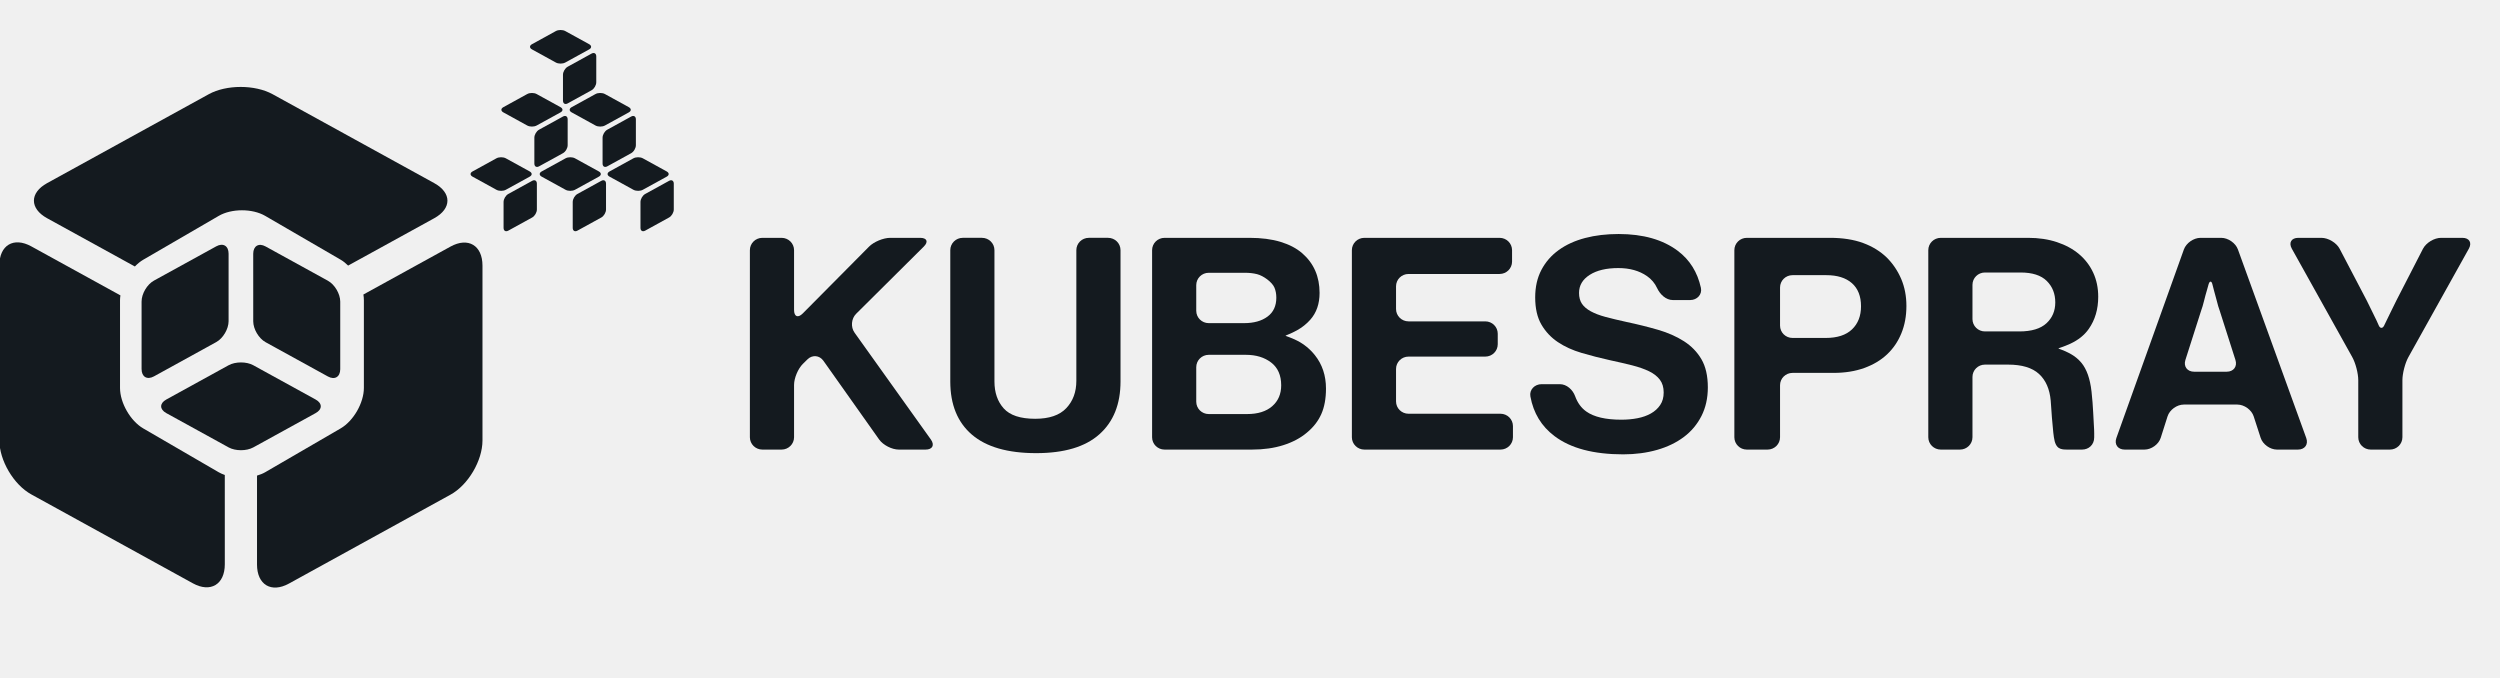
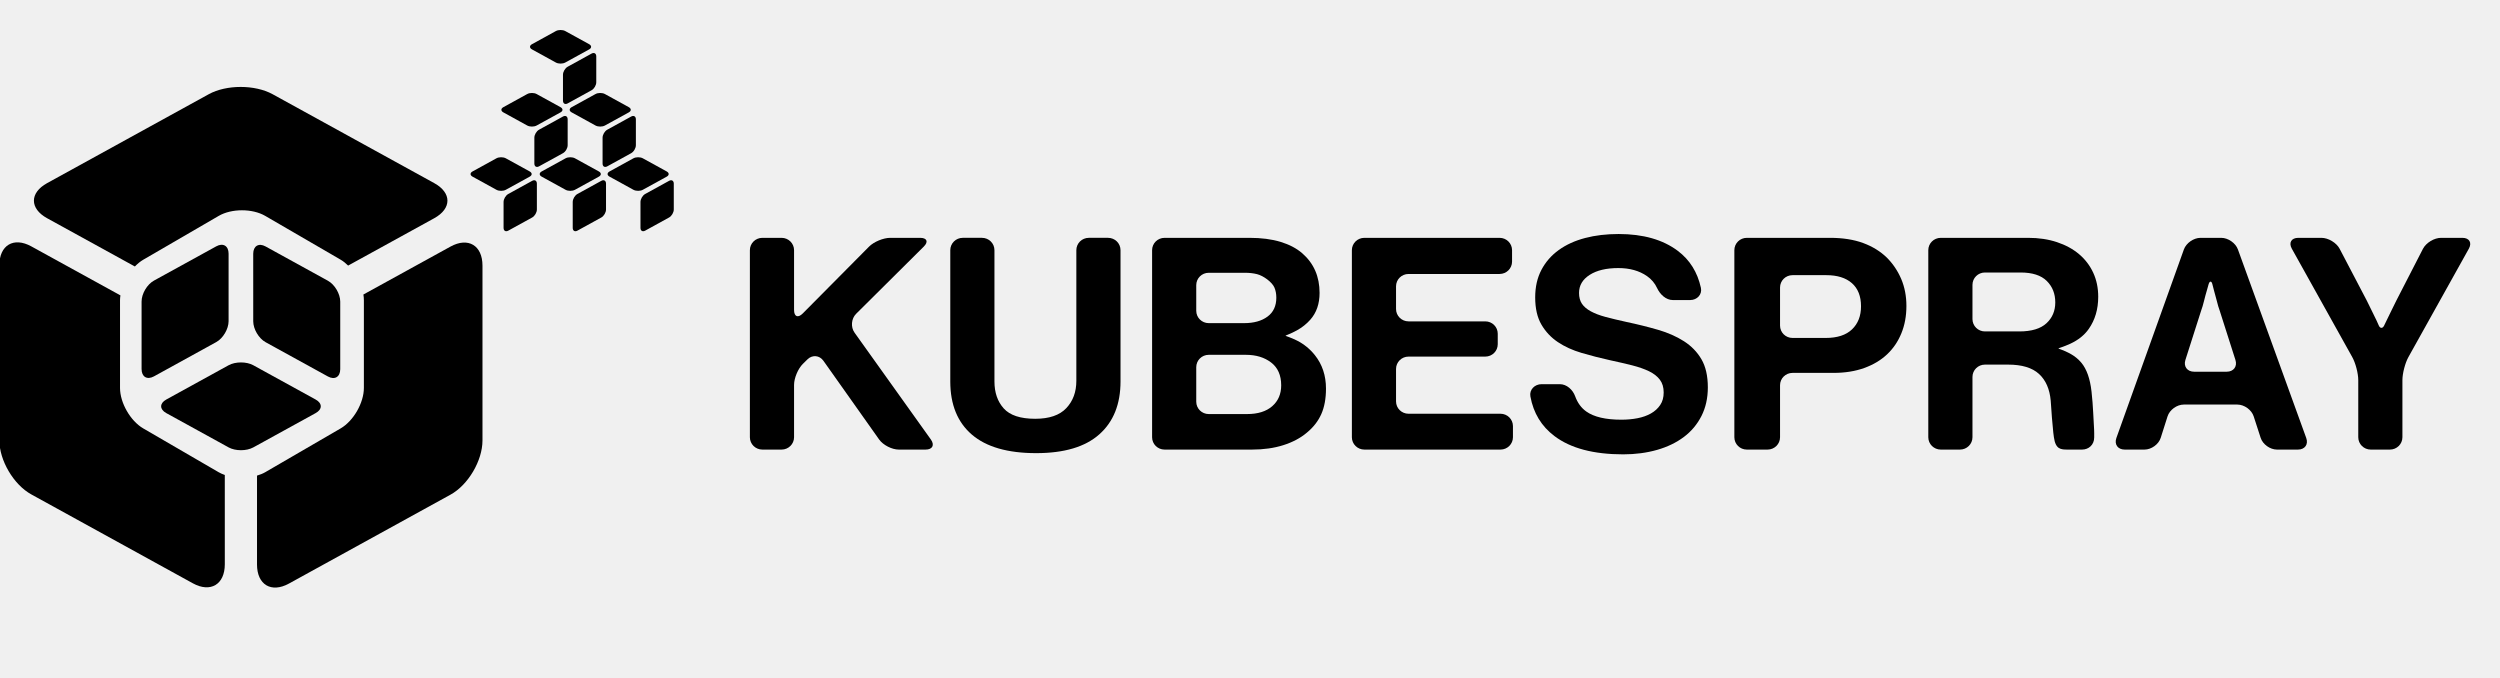
<svg xmlns="http://www.w3.org/2000/svg" width="236" height="64" viewBox="0 0 236 64" fill="none">
  <g clip-path="url(#clip0_2690_8068)">
-     <path d="M50.218 4.662C50.817 4.992 51.874 5.574 52.472 5.902C52.718 6.038 53.117 6.038 53.363 5.902L55.617 4.662C55.862 4.529 55.862 4.308 55.617 4.173L53.363 2.933C53.117 2.798 52.718 2.798 52.472 2.933L50.218 4.173C49.971 4.308 49.971 4.529 50.218 4.662Z" fill="#141A1F" />
-     <path d="M53.145 7.056V9.494C53.145 9.777 53.344 9.896 53.59 9.76L55.843 8.52C56.09 8.385 56.288 8.046 56.288 7.764V5.326C56.288 5.044 56.09 4.925 55.843 5.059C55.245 5.389 54.188 5.971 53.59 6.299C53.344 6.435 53.145 6.774 53.145 7.056Z" fill="#141A1F" />
-     <path d="M53.962 10.608C54.56 10.937 55.617 11.518 56.216 11.848C56.462 11.983 56.861 11.983 57.106 11.848L59.361 10.608C59.606 10.473 59.606 10.253 59.361 10.118L57.106 8.878C56.861 8.743 56.462 8.743 56.216 8.878L53.962 10.118C53.716 10.253 53.716 10.473 53.962 10.608Z" fill="#141A1F" />
-     <path d="M56.883 12.998V15.436C56.882 15.718 57.082 15.837 57.328 15.702L59.582 14.462C59.828 14.326 60.027 13.988 60.027 13.706V11.267C60.027 10.986 59.828 10.867 59.582 11.002C58.984 11.331 57.927 11.912 57.328 12.242C57.082 12.377 56.883 12.716 56.883 12.998Z" fill="#141A1F" />
-     <path d="M57.54 16.675C58.139 17.005 59.196 17.587 59.794 17.915C60.04 18.05 60.44 18.05 60.684 17.915L62.939 16.675C63.184 16.541 63.184 16.321 62.939 16.185L60.684 14.945C60.44 14.811 60.04 14.811 59.794 14.945L57.54 16.185C57.294 16.321 57.294 16.541 57.54 16.675Z" fill="#141A1F" />
-     <path d="M60.461 19.068V21.506C60.46 21.789 60.66 21.908 60.907 21.772L63.16 20.532C63.406 20.397 63.605 20.058 63.605 19.776V17.338C63.605 17.056 63.406 16.936 63.16 17.071C62.562 17.401 61.505 17.983 60.907 18.311C60.66 18.447 60.461 18.785 60.461 19.068Z" fill="#141A1F" />
-     <path d="M51.134 16.675C51.732 17.005 52.79 17.587 53.388 17.915C53.633 18.05 54.033 18.05 54.279 17.915L56.533 16.675C56.779 16.541 56.779 16.321 56.533 16.185L54.279 14.945C54.033 14.811 53.633 14.811 53.388 14.945L51.134 16.185C50.888 16.321 50.888 16.541 51.134 16.675Z" fill="#141A1F" />
-     <path d="M54.065 19.068V21.506C54.064 21.789 54.264 21.908 54.509 21.772L56.763 20.532C57.01 20.397 57.208 20.058 57.208 19.776V17.338C57.208 17.056 57.01 16.936 56.763 17.071C56.165 17.401 55.108 17.983 54.509 18.311C54.264 18.447 54.065 18.785 54.065 19.068Z" fill="#141A1F" />
-     <path d="M47.515 10.608C48.113 10.937 49.171 11.518 49.769 11.848C50.014 11.983 50.414 11.983 50.66 11.848L52.914 10.608C53.159 10.473 53.159 10.253 52.914 10.118L50.66 8.878C50.414 8.743 50.014 8.743 49.769 8.878L47.515 10.118C47.269 10.253 47.269 10.473 47.515 10.608Z" fill="#141A1F" />
-     <path d="M50.443 12.998V15.436C50.443 15.718 50.643 15.837 50.888 15.702L53.142 14.462C53.389 14.326 53.587 13.988 53.587 13.706V11.267C53.587 10.986 53.389 10.867 53.142 11.002C52.544 11.331 51.487 11.912 50.888 12.242C50.643 12.377 50.443 12.716 50.443 12.998Z" fill="#141A1F" />
-     <path d="M44.607 16.675C45.205 17.005 46.262 17.587 46.861 17.915C47.106 18.05 47.506 18.05 47.751 17.915L50.005 16.675C50.251 16.541 50.251 16.321 50.005 16.185L47.751 14.945C47.506 14.811 47.106 14.811 46.861 14.945L44.607 16.185C44.36 16.321 44.36 16.541 44.607 16.675Z" fill="#141A1F" />
-     <path d="M47.537 19.068V21.506C47.536 21.789 47.736 21.908 47.983 21.772L50.237 20.532C50.482 20.397 50.681 20.058 50.681 19.776V17.338C50.681 17.056 50.482 16.936 50.237 17.071C49.638 17.401 48.581 17.983 47.983 18.311C47.736 18.447 47.537 18.785 47.537 19.068Z" fill="#141A1F" />
-     <path d="M20.649 20.379C21.86 19.675 23.823 19.675 25.036 20.379L32.161 24.518C32.408 24.661 32.642 24.855 32.863 25.071L40.99 20.602C42.655 19.686 42.655 18.202 40.99 17.286L25.735 8.894C24.07 7.978 21.37 7.978 19.706 8.894L4.45 17.286C2.785 18.202 2.785 19.686 4.45 20.602C6.633 21.802 9.717 23.499 12.732 25.156C12.978 24.902 13.243 24.681 13.524 24.518L20.649 20.379Z" fill="#141A1F" />
-     <path d="M42.53 23.276C40.362 24.468 37.301 26.152 34.305 27.801C34.335 27.984 34.35 28.165 34.35 28.342V36.621C34.35 38.028 33.369 39.738 32.157 40.441L25.031 44.58C24.801 44.714 24.537 44.814 24.262 44.897L24.262 53.29C24.262 55.2 25.611 56.005 27.276 55.089L42.531 46.694C44.196 45.779 45.546 43.487 45.546 41.579V25.074C45.546 23.166 44.196 22.359 42.53 23.276Z" fill="#141A1F" />
-     <path d="M13.522 40.442C12.311 39.738 11.33 38.029 11.33 36.621V28.342C11.33 28.194 11.347 28.04 11.368 27.885C8.311 26.204 5.167 24.474 2.953 23.256C1.288 22.34 -0.062 23.145 -0.062 25.054V41.555C-0.062 43.464 1.288 45.754 2.952 46.67L18.208 55.065C19.872 55.981 21.222 55.175 21.222 53.267L21.221 44.838C21.018 44.766 20.823 44.683 20.647 44.581L13.522 40.442Z" fill="#141A1F" />
-     <path d="M29.798 37.716C28.459 36.98 26.246 35.762 24.654 34.888C24.388 34.74 24.134 34.602 23.91 34.478C23.267 34.125 22.226 34.125 21.583 34.478L20.829 34.892L15.695 37.716C15.052 38.069 15.052 38.642 15.695 38.996L21.215 42.032L21.583 42.235C22.226 42.588 23.267 42.588 23.91 42.235L24.259 42.044L29.798 38.996C30.441 38.642 30.441 38.069 29.798 37.716Z" fill="#141A1F" />
-     <path d="M20.416 32.292C21.058 31.939 21.579 31.055 21.579 30.318V29.585V23.947C21.579 23.209 21.059 22.899 20.416 23.253L14.841 26.32L14.529 26.492C13.886 26.846 13.365 27.73 13.365 28.467V28.986V34.838C13.365 35.575 13.886 35.885 14.529 35.532C15.834 34.813 17.969 33.639 19.55 32.769C19.861 32.597 20.159 32.434 20.416 32.292Z" fill="#141A1F" />
-     <path d="M30.956 26.503L30.61 26.312L25.067 23.263C24.425 22.91 23.904 23.219 23.904 23.957L23.905 29.576V30.327C23.905 31.064 24.427 31.948 25.069 32.301C25.327 32.443 25.627 32.609 25.941 32.781C27.521 33.651 29.652 34.822 30.956 35.54C31.598 35.892 32.119 35.583 32.119 34.845V29.007V28.477C32.119 27.739 31.598 26.856 30.956 26.503Z" fill="#141A1F" />
-     <path d="M71.967 22.452H73.781C74.43 22.452 74.959 22.972 74.959 23.617V29.255C74.959 29.898 75.327 30.048 75.782 29.588L82.037 23.283C82.491 22.823 83.389 22.452 84.04 22.452H86.859C87.509 22.452 87.664 22.821 87.206 23.277L80.819 29.622C80.361 30.078 80.292 30.873 80.667 31.399L87.875 41.49C88.25 42.016 88.027 42.441 87.376 42.441H84.845C84.195 42.441 83.365 42.014 82.991 41.488L77.731 34.058C77.359 33.532 76.682 33.473 76.222 33.926L75.792 34.35C75.332 34.803 74.959 35.693 74.959 36.337V41.276C74.959 41.92 74.43 42.441 73.781 42.441H71.967C71.317 42.441 70.789 41.92 70.789 41.276V23.617C70.789 22.972 71.317 22.452 71.967 22.452Z" fill="#141A1F" />
-     <path d="M91.748 41.03C90.388 39.864 89.707 38.19 89.707 36.01V23.616C89.707 22.971 90.235 22.451 90.885 22.451H92.698C93.348 22.451 93.876 22.971 93.876 23.616V36.01C93.876 37.055 94.167 37.903 94.751 38.554C95.337 39.207 96.328 39.533 97.727 39.533C99.05 39.533 100.027 39.198 100.66 38.527C101.293 37.856 101.607 36.998 101.607 35.953V23.616C101.607 22.971 102.134 22.451 102.786 22.451H104.599C105.25 22.451 105.777 22.971 105.777 23.616V36.01C105.777 38.153 105.11 39.817 103.778 41C102.447 42.186 100.458 42.777 97.814 42.777C95.13 42.777 93.109 42.195 91.748 41.03Z" fill="#141A1F" />
-     <path d="M114.104 39.087H117.727C118.742 39.087 119.533 38.839 120.098 38.346C120.662 37.852 120.945 37.194 120.945 36.375C120.945 35.424 120.629 34.708 119.997 34.223C119.365 33.737 118.569 33.495 117.612 33.495H114.104C113.453 33.495 112.926 34.016 112.926 34.66V37.923C112.926 38.566 113.453 39.087 114.104 39.087ZM119.652 29.888C120.208 29.479 120.485 28.882 120.485 28.1C120.485 27.741 120.424 27.42 120.302 27.137C120.084 26.637 119.281 26.036 118.665 25.88C118.326 25.794 117.947 25.75 117.526 25.75H114.104C113.453 25.75 112.926 26.272 112.926 26.916V29.339C112.926 29.983 113.453 30.504 114.104 30.504H117.44C118.359 30.504 119.096 30.299 119.652 29.888ZM109.935 22.452H117.957C119.067 22.452 120.04 22.578 120.874 22.829C121.707 23.081 122.391 23.44 122.929 23.906C124.022 24.856 124.568 26.105 124.568 27.652C124.568 28.678 124.276 29.521 123.691 30.182C123.341 30.578 122.92 30.913 122.428 31.186C121.86 31.502 121.348 31.669 121.348 31.693C121.348 31.716 121.866 31.86 122.445 32.154C123.103 32.488 123.66 32.946 124.122 33.523C124.821 34.4 125.173 35.451 125.173 36.683C125.173 37.634 125.023 38.439 124.726 39.101C124.43 39.763 123.973 40.346 123.36 40.848C122.766 41.351 122.028 41.743 121.147 42.023C120.266 42.303 119.278 42.441 118.186 42.441H109.935C109.284 42.441 108.758 41.92 108.758 41.276V23.617C108.758 22.972 109.284 22.452 109.935 22.452Z" fill="#141A1F" />
-     <path d="M128.795 22.452H141.56C142.211 22.452 142.738 22.972 142.738 23.617V24.698C142.738 25.341 142.211 25.863 141.56 25.863H132.964C132.313 25.863 131.786 26.383 131.786 27.027V29.171C131.786 29.815 132.313 30.337 132.964 30.337H140.209C140.861 30.337 141.387 30.857 141.387 31.501V32.498C141.387 33.142 140.861 33.663 140.209 33.663H132.964C132.313 33.663 131.786 34.184 131.786 34.829V37.893C131.786 38.537 132.313 39.057 132.964 39.057H141.645C142.296 39.057 142.822 39.579 142.822 40.223V41.276C142.822 41.92 142.296 42.441 141.645 42.441H128.795C128.145 42.441 127.617 41.92 127.617 41.276V23.617C127.617 22.972 128.145 22.452 128.795 22.452Z" fill="#141A1F" />
-     <path d="M146.747 41.17C145.513 40.243 144.754 38.993 144.469 37.421C144.354 36.789 144.874 36.266 145.525 36.266H147.251C147.902 36.266 148.471 36.794 148.691 37.399C148.921 38.033 149.276 38.516 149.751 38.85C150.479 39.364 151.581 39.619 153.056 39.619C153.592 39.619 154.101 39.574 154.58 39.48C155.059 39.387 155.481 39.237 155.845 39.032C156.209 38.827 156.502 38.561 156.721 38.236C156.942 37.911 157.051 37.515 157.051 37.048C157.051 36.563 156.932 36.163 156.692 35.845C156.454 35.529 156.113 35.262 155.672 35.048C155.232 34.834 154.699 34.648 154.077 34.489C153.455 34.332 152.75 34.169 151.965 34C151.045 33.795 150.158 33.567 149.305 33.316C148.453 33.064 147.705 32.724 147.063 32.294C146.422 31.866 145.904 31.316 145.512 30.645C145.118 29.974 144.922 29.117 144.922 28.073C144.922 27.086 145.118 26.219 145.512 25.472C145.904 24.728 146.45 24.103 147.15 23.6C147.85 23.096 148.677 22.719 149.637 22.467C150.594 22.215 151.649 22.091 152.798 22.091C155.118 22.091 156.98 22.622 158.389 23.684C159.518 24.535 160.243 25.698 160.565 27.171C160.703 27.8 160.204 28.325 159.554 28.325H157.915C157.264 28.325 156.707 27.788 156.435 27.204C156.219 26.736 155.898 26.355 155.471 26.06C154.743 25.557 153.842 25.305 152.77 25.305C151.638 25.305 150.739 25.519 150.067 25.948C149.396 26.377 149.061 26.945 149.061 27.653C149.061 28.064 149.153 28.404 149.334 28.674C149.516 28.945 149.794 29.182 150.168 29.387C150.543 29.592 151.006 29.77 151.562 29.918C152.118 30.067 152.778 30.226 153.546 30.394C154.6 30.617 155.591 30.865 156.52 31.134C157.45 31.405 158.264 31.764 158.963 32.211C159.663 32.658 160.214 33.226 160.617 33.915C161.019 34.607 161.22 35.492 161.22 36.572C161.22 37.579 161.019 38.477 160.617 39.272C160.214 40.062 159.659 40.725 158.95 41.255C158.24 41.786 157.397 42.193 156.42 42.472C155.442 42.749 154.379 42.891 153.229 42.891C150.432 42.891 148.27 42.318 146.747 41.17Z" fill="#141A1F" />
-     <path d="M169.213 31.902H172.347C173.439 31.902 174.268 31.632 174.832 31.091C175.397 30.551 175.68 29.824 175.68 28.91C175.68 27.96 175.392 27.233 174.819 26.729C174.243 26.226 173.439 25.975 172.405 25.975H169.213C168.562 25.975 168.036 26.496 168.036 27.14V30.737C168.036 31.38 168.562 31.902 169.213 31.902ZM164.9 22.452H172.75C173.957 22.452 175 22.616 175.881 22.941C176.763 23.267 177.511 23.729 178.124 24.325C178.699 24.903 179.149 25.574 179.476 26.338C179.801 27.102 179.965 27.951 179.965 28.882C179.965 29.832 179.806 30.695 179.488 31.468C179.172 32.242 178.723 32.904 178.138 33.453C177.553 34.003 176.835 34.433 175.983 34.739C175.13 35.047 174.166 35.201 173.093 35.201H169.213C168.562 35.201 168.036 35.723 168.036 36.366V41.276C168.036 41.92 167.509 42.441 166.857 42.441H164.9C164.25 42.441 163.723 41.92 163.723 41.276V23.616C163.723 22.972 164.25 22.452 164.9 22.452Z" fill="#141A1F" />
-     <path d="M187.378 31.287H190.626C191.776 31.287 192.628 31.03 193.185 30.517C193.741 30.005 194.018 29.348 194.018 28.547C194.018 27.727 193.75 27.051 193.213 26.52C192.677 25.989 191.853 25.724 190.742 25.724H187.378C186.727 25.724 186.201 26.244 186.201 26.889V30.121C186.201 30.765 186.727 31.287 187.378 31.287ZM183.21 22.452H191.46C192.456 22.452 193.362 22.587 194.177 22.858C194.991 23.128 195.686 23.506 196.26 23.99C196.835 24.475 197.28 25.057 197.597 25.737C197.913 26.417 198.072 27.178 198.072 28.016C198.072 29.19 197.774 30.201 197.18 31.049C196.767 31.64 196.178 32.109 195.413 32.459C194.824 32.73 194.306 32.871 194.306 32.894C194.306 32.916 194.826 33.059 195.396 33.368C195.827 33.601 196.187 33.891 196.476 34.237C196.984 34.842 197.303 35.75 197.44 36.963C197.515 37.671 197.568 38.327 197.597 38.933C197.625 39.538 197.658 40.102 197.685 40.57C197.697 40.798 197.692 40.983 197.692 41.292C197.692 41.993 197.171 42.441 196.543 42.441H195.191C194.54 42.441 194.048 42.421 193.888 41.278C193.869 41.143 193.848 41 193.832 40.848C193.784 40.419 193.741 39.945 193.701 39.422C193.664 38.901 193.626 38.369 193.588 37.829C193.491 36.728 193.122 35.887 192.48 35.299C191.838 34.712 190.866 34.419 189.564 34.419H187.378C186.727 34.419 186.201 34.94 186.201 35.583V41.276C186.201 41.92 185.674 42.441 185.022 42.441H183.21C182.558 42.441 182.031 41.92 182.031 41.276V23.616C182.031 22.972 182.558 22.452 183.21 22.452Z" fill="#141A1F" />
-     <path d="M207.125 35.09H210.202C210.853 35.09 211.222 34.591 211.025 33.979L209.541 29.33C209.444 29.069 209.353 28.761 209.267 28.407C209.181 28.053 209.09 27.717 208.995 27.4C208.945 27.213 208.897 27.021 208.848 26.828C208.769 26.511 208.597 26.5 208.496 26.819C208.434 27.015 208.381 27.209 208.333 27.4C208.238 27.717 208.146 28.053 208.06 28.407C207.974 28.761 207.883 29.069 207.786 29.33L206.302 33.979C206.106 34.591 206.474 35.09 207.125 35.09ZM207.729 22.452H209.686C210.335 22.452 211.041 22.943 211.26 23.548L217.708 41.344C217.93 41.95 217.58 42.441 216.928 42.441H214.944C214.295 42.441 213.605 41.945 213.406 41.333L212.747 39.301C212.547 38.689 211.86 38.191 211.208 38.191H206.148C205.498 38.191 204.813 38.689 204.617 39.304L203.972 41.331C203.778 41.945 203.092 42.441 202.441 42.441H200.572C199.921 42.441 199.57 41.95 199.787 41.344L206.158 23.549C206.376 22.943 207.079 22.452 207.729 22.452Z" fill="#141A1F" />
-     <path d="M222.05 33.705L216.346 23.472C216.034 22.908 216.305 22.452 216.957 22.452H219.142C219.793 22.452 220.562 22.915 220.862 23.485L223.425 28.378C223.578 28.696 223.735 29.018 223.899 29.343C224.061 29.67 224.21 29.972 224.344 30.253C224.42 30.417 224.492 30.578 224.563 30.739C224.682 31.01 224.912 31.024 225.052 30.753C225.138 30.588 225.215 30.422 225.294 30.253C225.427 29.972 225.574 29.67 225.738 29.343C225.901 29.018 226.06 28.696 226.213 28.378L228.726 23.49C229.022 22.917 229.787 22.452 230.437 22.452H232.451C233.103 22.452 233.374 22.908 233.061 23.472L227.356 33.705C227.043 34.268 226.788 35.247 226.788 35.891V41.276C226.788 41.92 226.26 42.441 225.609 42.441H223.798C223.147 42.441 222.62 41.92 222.62 41.276V35.891C222.62 35.247 222.365 34.268 222.05 33.705Z" fill="#141A1F" />
+     <path d="M50.218 4.662C50.817 4.992 51.874 5.574 52.472 5.902C52.718 6.038 53.117 6.038 53.363 5.902L55.617 4.662C55.862 4.529 55.862 4.308 55.617 4.173L53.363 2.933C53.117 2.798 52.718 2.798 52.472 2.933L50.218 4.173C49.971 4.308 49.971 4.529 50.218 4.662Z" fill="currentColor" />
+     <path d="M53.145 7.056V9.494C53.145 9.777 53.344 9.896 53.59 9.76L55.843 8.52C56.09 8.385 56.288 8.046 56.288 7.764V5.326C56.288 5.044 56.09 4.925 55.843 5.059C55.245 5.389 54.188 5.971 53.59 6.299C53.344 6.435 53.145 6.774 53.145 7.056Z" fill="currentColor" />
+     <path d="M53.962 10.608C54.56 10.937 55.617 11.518 56.216 11.848C56.462 11.983 56.861 11.983 57.106 11.848L59.361 10.608C59.606 10.473 59.606 10.253 59.361 10.118L57.106 8.878C56.861 8.743 56.462 8.743 56.216 8.878L53.962 10.118C53.716 10.253 53.716 10.473 53.962 10.608Z" fill="currentColor" />
+     <path d="M56.883 12.998V15.436C56.882 15.718 57.082 15.837 57.328 15.702L59.582 14.462C59.828 14.326 60.027 13.988 60.027 13.706V11.267C60.027 10.986 59.828 10.867 59.582 11.002C58.984 11.331 57.927 11.912 57.328 12.242C57.082 12.377 56.883 12.716 56.883 12.998Z" fill="currentColor" />
+     <path d="M57.54 16.675C58.139 17.005 59.196 17.587 59.794 17.915C60.04 18.05 60.44 18.05 60.684 17.915L62.939 16.675C63.184 16.541 63.184 16.321 62.939 16.185L60.684 14.945C60.44 14.811 60.04 14.811 59.794 14.945L57.54 16.185C57.294 16.321 57.294 16.541 57.54 16.675Z" fill="currentColor" />
+     <path d="M60.461 19.068V21.506C60.46 21.789 60.66 21.908 60.907 21.772L63.16 20.532C63.406 20.397 63.605 20.058 63.605 19.776V17.338C63.605 17.056 63.406 16.936 63.16 17.071C62.562 17.401 61.505 17.983 60.907 18.311C60.66 18.447 60.461 18.785 60.461 19.068Z" fill="currentColor" />
+     <path d="M51.134 16.675C51.732 17.005 52.79 17.587 53.388 17.915C53.633 18.05 54.033 18.05 54.279 17.915L56.533 16.675C56.779 16.541 56.779 16.321 56.533 16.185L54.279 14.945C54.033 14.811 53.633 14.811 53.388 14.945L51.134 16.185C50.888 16.321 50.888 16.541 51.134 16.675Z" fill="currentColor" />
+     <path d="M54.065 19.068V21.506C54.064 21.789 54.264 21.908 54.509 21.772L56.763 20.532C57.01 20.397 57.208 20.058 57.208 19.776V17.338C57.208 17.056 57.01 16.936 56.763 17.071C56.165 17.401 55.108 17.983 54.509 18.311C54.264 18.447 54.065 18.785 54.065 19.068Z" fill="currentColor" />
+     <path d="M47.515 10.608C48.113 10.937 49.171 11.518 49.769 11.848C50.014 11.983 50.414 11.983 50.66 11.848L52.914 10.608C53.159 10.473 53.159 10.253 52.914 10.118L50.66 8.878C50.414 8.743 50.014 8.743 49.769 8.878L47.515 10.118C47.269 10.253 47.269 10.473 47.515 10.608Z" fill="currentColor" />
+     <path d="M50.443 12.998V15.436C50.443 15.718 50.643 15.837 50.888 15.702L53.142 14.462C53.389 14.326 53.587 13.988 53.587 13.706V11.267C53.587 10.986 53.389 10.867 53.142 11.002C52.544 11.331 51.487 11.912 50.888 12.242C50.643 12.377 50.443 12.716 50.443 12.998Z" fill="currentColor" />
+     <path d="M44.607 16.675C45.205 17.005 46.262 17.587 46.861 17.915C47.106 18.05 47.506 18.05 47.751 17.915L50.005 16.675C50.251 16.541 50.251 16.321 50.005 16.185L47.751 14.945C47.506 14.811 47.106 14.811 46.861 14.945L44.607 16.185C44.36 16.321 44.36 16.541 44.607 16.675Z" fill="currentColor" />
+     <path d="M47.537 19.068V21.506C47.536 21.789 47.736 21.908 47.983 21.772L50.237 20.532C50.482 20.397 50.681 20.058 50.681 19.776V17.338C50.681 17.056 50.482 16.936 50.237 17.071C49.638 17.401 48.581 17.983 47.983 18.311C47.736 18.447 47.537 18.785 47.537 19.068Z" fill="currentColor" />
+     <path d="M20.649 20.379C21.86 19.675 23.823 19.675 25.036 20.379L32.161 24.518C32.408 24.661 32.642 24.855 32.863 25.071L40.99 20.602C42.655 19.686 42.655 18.202 40.99 17.286L25.735 8.894C24.07 7.978 21.37 7.978 19.706 8.894L4.45 17.286C2.785 18.202 2.785 19.686 4.45 20.602C6.633 21.802 9.717 23.499 12.732 25.156C12.978 24.902 13.243 24.681 13.524 24.518L20.649 20.379Z" fill="currentColor" />
+     <path d="M42.53 23.276C40.362 24.468 37.301 26.152 34.305 27.801C34.335 27.984 34.35 28.165 34.35 28.342V36.621C34.35 38.028 33.369 39.738 32.157 40.441L25.031 44.58C24.801 44.714 24.537 44.814 24.262 44.897L24.262 53.29C24.262 55.2 25.611 56.005 27.276 55.089L42.531 46.694C44.196 45.779 45.546 43.487 45.546 41.579V25.074C45.546 23.166 44.196 22.359 42.53 23.276Z" fill="currentColor" />
+     <path d="M13.522 40.442C12.311 39.738 11.33 38.029 11.33 36.621V28.342C11.33 28.194 11.347 28.04 11.368 27.885C8.311 26.204 5.167 24.474 2.953 23.256C1.288 22.34 -0.062 23.145 -0.062 25.054V41.555C-0.062 43.464 1.288 45.754 2.952 46.67L18.208 55.065C19.872 55.981 21.222 55.175 21.222 53.267L21.221 44.838C21.018 44.766 20.823 44.683 20.647 44.581L13.522 40.442Z" fill="currentColor" />
+     <path d="M29.798 37.716C28.459 36.98 26.246 35.762 24.654 34.888C24.388 34.74 24.134 34.602 23.91 34.478C23.267 34.125 22.226 34.125 21.583 34.478L20.829 34.892L15.695 37.716C15.052 38.069 15.052 38.642 15.695 38.996L21.215 42.032L21.583 42.235C22.226 42.588 23.267 42.588 23.91 42.235L24.259 42.044L29.798 38.996C30.441 38.642 30.441 38.069 29.798 37.716Z" fill="currentColor" />
+     <path d="M20.416 32.292C21.058 31.939 21.579 31.055 21.579 30.318V29.585V23.947C21.579 23.209 21.059 22.899 20.416 23.253L14.841 26.32L14.529 26.492C13.886 26.846 13.365 27.73 13.365 28.467V28.986V34.838C13.365 35.575 13.886 35.885 14.529 35.532C15.834 34.813 17.969 33.639 19.55 32.769C19.861 32.597 20.159 32.434 20.416 32.292Z" fill="currentColor" />
+     <path d="M30.956 26.503L30.61 26.312L25.067 23.263C24.425 22.91 23.904 23.219 23.904 23.957L23.905 29.576V30.327C23.905 31.064 24.427 31.948 25.069 32.301C25.327 32.443 25.627 32.609 25.941 32.781C27.521 33.651 29.652 34.822 30.956 35.54C31.598 35.892 32.119 35.583 32.119 34.845V29.007V28.477C32.119 27.739 31.598 26.856 30.956 26.503Z" fill="currentColor" />
+     <path d="M71.967 22.452H73.781C74.43 22.452 74.959 22.972 74.959 23.617V29.255C74.959 29.898 75.327 30.048 75.782 29.588L82.037 23.283C82.491 22.823 83.389 22.452 84.04 22.452H86.859C87.509 22.452 87.664 22.821 87.206 23.277L80.819 29.622C80.361 30.078 80.292 30.873 80.667 31.399L87.875 41.49C88.25 42.016 88.027 42.441 87.376 42.441H84.845C84.195 42.441 83.365 42.014 82.991 41.488L77.731 34.058C77.359 33.532 76.682 33.473 76.222 33.926L75.792 34.35C75.332 34.803 74.959 35.693 74.959 36.337V41.276C74.959 41.92 74.43 42.441 73.781 42.441H71.967C71.317 42.441 70.789 41.92 70.789 41.276V23.617C70.789 22.972 71.317 22.452 71.967 22.452Z" fill="currentColor" />
+     <path d="M91.748 41.03C90.388 39.864 89.707 38.19 89.707 36.01V23.616C89.707 22.971 90.235 22.451 90.885 22.451H92.698C93.348 22.451 93.876 22.971 93.876 23.616V36.01C93.876 37.055 94.167 37.903 94.751 38.554C95.337 39.207 96.328 39.533 97.727 39.533C99.05 39.533 100.027 39.198 100.66 38.527C101.293 37.856 101.607 36.998 101.607 35.953V23.616C101.607 22.971 102.134 22.451 102.786 22.451H104.599C105.25 22.451 105.777 22.971 105.777 23.616V36.01C105.777 38.153 105.11 39.817 103.778 41C102.447 42.186 100.458 42.777 97.814 42.777C95.13 42.777 93.109 42.195 91.748 41.03Z" fill="currentColor" />
+     <path d="M114.104 39.087H117.727C118.742 39.087 119.533 38.839 120.098 38.346C120.662 37.852 120.945 37.194 120.945 36.375C120.945 35.424 120.629 34.708 119.997 34.223C119.365 33.737 118.569 33.495 117.612 33.495H114.104C113.453 33.495 112.926 34.016 112.926 34.66V37.923C112.926 38.566 113.453 39.087 114.104 39.087ZM119.652 29.888C120.208 29.479 120.485 28.882 120.485 28.1C120.485 27.741 120.424 27.42 120.302 27.137C120.084 26.637 119.281 26.036 118.665 25.88C118.326 25.794 117.947 25.75 117.526 25.75H114.104C113.453 25.75 112.926 26.272 112.926 26.916V29.339C112.926 29.983 113.453 30.504 114.104 30.504H117.44C118.359 30.504 119.096 30.299 119.652 29.888ZM109.935 22.452H117.957C119.067 22.452 120.04 22.578 120.874 22.829C121.707 23.081 122.391 23.44 122.929 23.906C124.022 24.856 124.568 26.105 124.568 27.652C124.568 28.678 124.276 29.521 123.691 30.182C123.341 30.578 122.92 30.913 122.428 31.186C121.86 31.502 121.348 31.669 121.348 31.693C121.348 31.716 121.866 31.86 122.445 32.154C123.103 32.488 123.66 32.946 124.122 33.523C124.821 34.4 125.173 35.451 125.173 36.683C125.173 37.634 125.023 38.439 124.726 39.101C124.43 39.763 123.973 40.346 123.36 40.848C122.766 41.351 122.028 41.743 121.147 42.023C120.266 42.303 119.278 42.441 118.186 42.441H109.935C109.284 42.441 108.758 41.92 108.758 41.276V23.617C108.758 22.972 109.284 22.452 109.935 22.452Z" fill="currentColor" />
+     <path d="M128.795 22.452H141.56C142.211 22.452 142.738 22.972 142.738 23.617V24.698C142.738 25.341 142.211 25.863 141.56 25.863H132.964C132.313 25.863 131.786 26.383 131.786 27.027V29.171C131.786 29.815 132.313 30.337 132.964 30.337H140.209C140.861 30.337 141.387 30.857 141.387 31.501V32.498C141.387 33.142 140.861 33.663 140.209 33.663H132.964C132.313 33.663 131.786 34.184 131.786 34.829V37.893C131.786 38.537 132.313 39.057 132.964 39.057H141.645C142.296 39.057 142.822 39.579 142.822 40.223V41.276C142.822 41.92 142.296 42.441 141.645 42.441H128.795C128.145 42.441 127.617 41.92 127.617 41.276V23.617C127.617 22.972 128.145 22.452 128.795 22.452Z" fill="currentColor" />
+     <path d="M146.747 41.17C145.513 40.243 144.754 38.993 144.469 37.421C144.354 36.789 144.874 36.266 145.525 36.266H147.251C147.902 36.266 148.471 36.794 148.691 37.399C148.921 38.033 149.276 38.516 149.751 38.85C150.479 39.364 151.581 39.619 153.056 39.619C153.592 39.619 154.101 39.574 154.58 39.48C155.059 39.387 155.481 39.237 155.845 39.032C156.209 38.827 156.502 38.561 156.721 38.236C156.942 37.911 157.051 37.515 157.051 37.048C157.051 36.563 156.932 36.163 156.692 35.845C156.454 35.529 156.113 35.262 155.672 35.048C155.232 34.834 154.699 34.648 154.077 34.489C153.455 34.332 152.75 34.169 151.965 34C151.045 33.795 150.158 33.567 149.305 33.316C148.453 33.064 147.705 32.724 147.063 32.294C146.422 31.866 145.904 31.316 145.512 30.645C145.118 29.974 144.922 29.117 144.922 28.073C144.922 27.086 145.118 26.219 145.512 25.472C145.904 24.728 146.45 24.103 147.15 23.6C147.85 23.096 148.677 22.719 149.637 22.467C150.594 22.215 151.649 22.091 152.798 22.091C155.118 22.091 156.98 22.622 158.389 23.684C159.518 24.535 160.243 25.698 160.565 27.171C160.703 27.8 160.204 28.325 159.554 28.325H157.915C157.264 28.325 156.707 27.788 156.435 27.204C156.219 26.736 155.898 26.355 155.471 26.06C154.743 25.557 153.842 25.305 152.77 25.305C151.638 25.305 150.739 25.519 150.067 25.948C149.396 26.377 149.061 26.945 149.061 27.653C149.061 28.064 149.153 28.404 149.334 28.674C149.516 28.945 149.794 29.182 150.168 29.387C150.543 29.592 151.006 29.77 151.562 29.918C152.118 30.067 152.778 30.226 153.546 30.394C154.6 30.617 155.591 30.865 156.52 31.134C157.45 31.405 158.264 31.764 158.963 32.211C159.663 32.658 160.214 33.226 160.617 33.915C161.019 34.607 161.22 35.492 161.22 36.572C161.22 37.579 161.019 38.477 160.617 39.272C160.214 40.062 159.659 40.725 158.95 41.255C158.24 41.786 157.397 42.193 156.42 42.472C155.442 42.749 154.379 42.891 153.229 42.891C150.432 42.891 148.27 42.318 146.747 41.17Z" fill="currentColor" />
+     <path d="M169.213 31.902H172.347C173.439 31.902 174.268 31.632 174.832 31.091C175.397 30.551 175.68 29.824 175.68 28.91C175.68 27.96 175.392 27.233 174.819 26.729C174.243 26.226 173.439 25.975 172.405 25.975H169.213C168.562 25.975 168.036 26.496 168.036 27.14V30.737C168.036 31.38 168.562 31.902 169.213 31.902ZM164.9 22.452H172.75C173.957 22.452 175 22.616 175.881 22.941C176.763 23.267 177.511 23.729 178.124 24.325C178.699 24.903 179.149 25.574 179.476 26.338C179.801 27.102 179.965 27.951 179.965 28.882C179.965 29.832 179.806 30.695 179.488 31.468C179.172 32.242 178.723 32.904 178.138 33.453C177.553 34.003 176.835 34.433 175.983 34.739C175.13 35.047 174.166 35.201 173.093 35.201H169.213C168.562 35.201 168.036 35.723 168.036 36.366V41.276C168.036 41.92 167.509 42.441 166.857 42.441H164.9C164.25 42.441 163.723 41.92 163.723 41.276V23.616C163.723 22.972 164.25 22.452 164.9 22.452Z" fill="currentColor" />
+     <path d="M187.378 31.287H190.626C191.776 31.287 192.628 31.03 193.185 30.517C193.741 30.005 194.018 29.348 194.018 28.547C194.018 27.727 193.75 27.051 193.213 26.52C192.677 25.989 191.853 25.724 190.742 25.724H187.378C186.727 25.724 186.201 26.244 186.201 26.889V30.121C186.201 30.765 186.727 31.287 187.378 31.287ZM183.21 22.452H191.46C192.456 22.452 193.362 22.587 194.177 22.858C194.991 23.128 195.686 23.506 196.26 23.99C196.835 24.475 197.28 25.057 197.597 25.737C197.913 26.417 198.072 27.178 198.072 28.016C198.072 29.19 197.774 30.201 197.18 31.049C196.767 31.64 196.178 32.109 195.413 32.459C194.824 32.73 194.306 32.871 194.306 32.894C194.306 32.916 194.826 33.059 195.396 33.368C195.827 33.601 196.187 33.891 196.476 34.237C196.984 34.842 197.303 35.75 197.44 36.963C197.515 37.671 197.568 38.327 197.597 38.933C197.625 39.538 197.658 40.102 197.685 40.57C197.697 40.798 197.692 40.983 197.692 41.292C197.692 41.993 197.171 42.441 196.543 42.441H195.191C194.54 42.441 194.048 42.421 193.888 41.278C193.869 41.143 193.848 41 193.832 40.848C193.784 40.419 193.741 39.945 193.701 39.422C193.664 38.901 193.626 38.369 193.588 37.829C193.491 36.728 193.122 35.887 192.48 35.299C191.838 34.712 190.866 34.419 189.564 34.419H187.378C186.727 34.419 186.201 34.94 186.201 35.583V41.276C186.201 41.92 185.674 42.441 185.022 42.441H183.21C182.558 42.441 182.031 41.92 182.031 41.276V23.616C182.031 22.972 182.558 22.452 183.21 22.452Z" fill="currentColor" />
+     <path d="M207.125 35.09H210.202C210.853 35.09 211.222 34.591 211.025 33.979L209.541 29.33C209.444 29.069 209.353 28.761 209.267 28.407C209.181 28.053 209.09 27.717 208.995 27.4C208.945 27.213 208.897 27.021 208.848 26.828C208.769 26.511 208.597 26.5 208.496 26.819C208.434 27.015 208.381 27.209 208.333 27.4C208.238 27.717 208.146 28.053 208.06 28.407C207.974 28.761 207.883 29.069 207.786 29.33L206.302 33.979C206.106 34.591 206.474 35.09 207.125 35.09ZM207.729 22.452H209.686C210.335 22.452 211.041 22.943 211.26 23.548L217.708 41.344C217.93 41.95 217.58 42.441 216.928 42.441H214.944C214.295 42.441 213.605 41.945 213.406 41.333L212.747 39.301C212.547 38.689 211.86 38.191 211.208 38.191H206.148C205.498 38.191 204.813 38.689 204.617 39.304L203.972 41.331C203.778 41.945 203.092 42.441 202.441 42.441H200.572C199.921 42.441 199.57 41.95 199.787 41.344L206.158 23.549C206.376 22.943 207.079 22.452 207.729 22.452Z" fill="currentColor" />
+     <path d="M222.05 33.705L216.346 23.472C216.034 22.908 216.305 22.452 216.957 22.452H219.142C219.793 22.452 220.562 22.915 220.862 23.485L223.425 28.378C223.578 28.696 223.735 29.018 223.899 29.343C224.061 29.67 224.21 29.972 224.344 30.253C224.42 30.417 224.492 30.578 224.563 30.739C224.682 31.01 224.912 31.024 225.052 30.753C225.138 30.588 225.215 30.422 225.294 30.253C225.427 29.972 225.574 29.67 225.738 29.343C225.901 29.018 226.06 28.696 226.213 28.378L228.726 23.49C229.022 22.917 229.787 22.452 230.437 22.452H232.451C233.103 22.452 233.374 22.908 233.061 23.472L227.356 33.705C227.043 34.268 226.788 35.247 226.788 35.891V41.276C226.788 41.92 226.26 42.441 225.609 42.441H223.798C223.147 42.441 222.62 41.92 222.62 41.276V35.891C222.62 35.247 222.365 34.268 222.05 33.705Z" fill="currentColor" />
  </g>
  <defs>
    <clipPath id="clip0_2690_8068">
      <rect width="236" height="64" fill="white" />
    </clipPath>
  </defs>
</svg>
